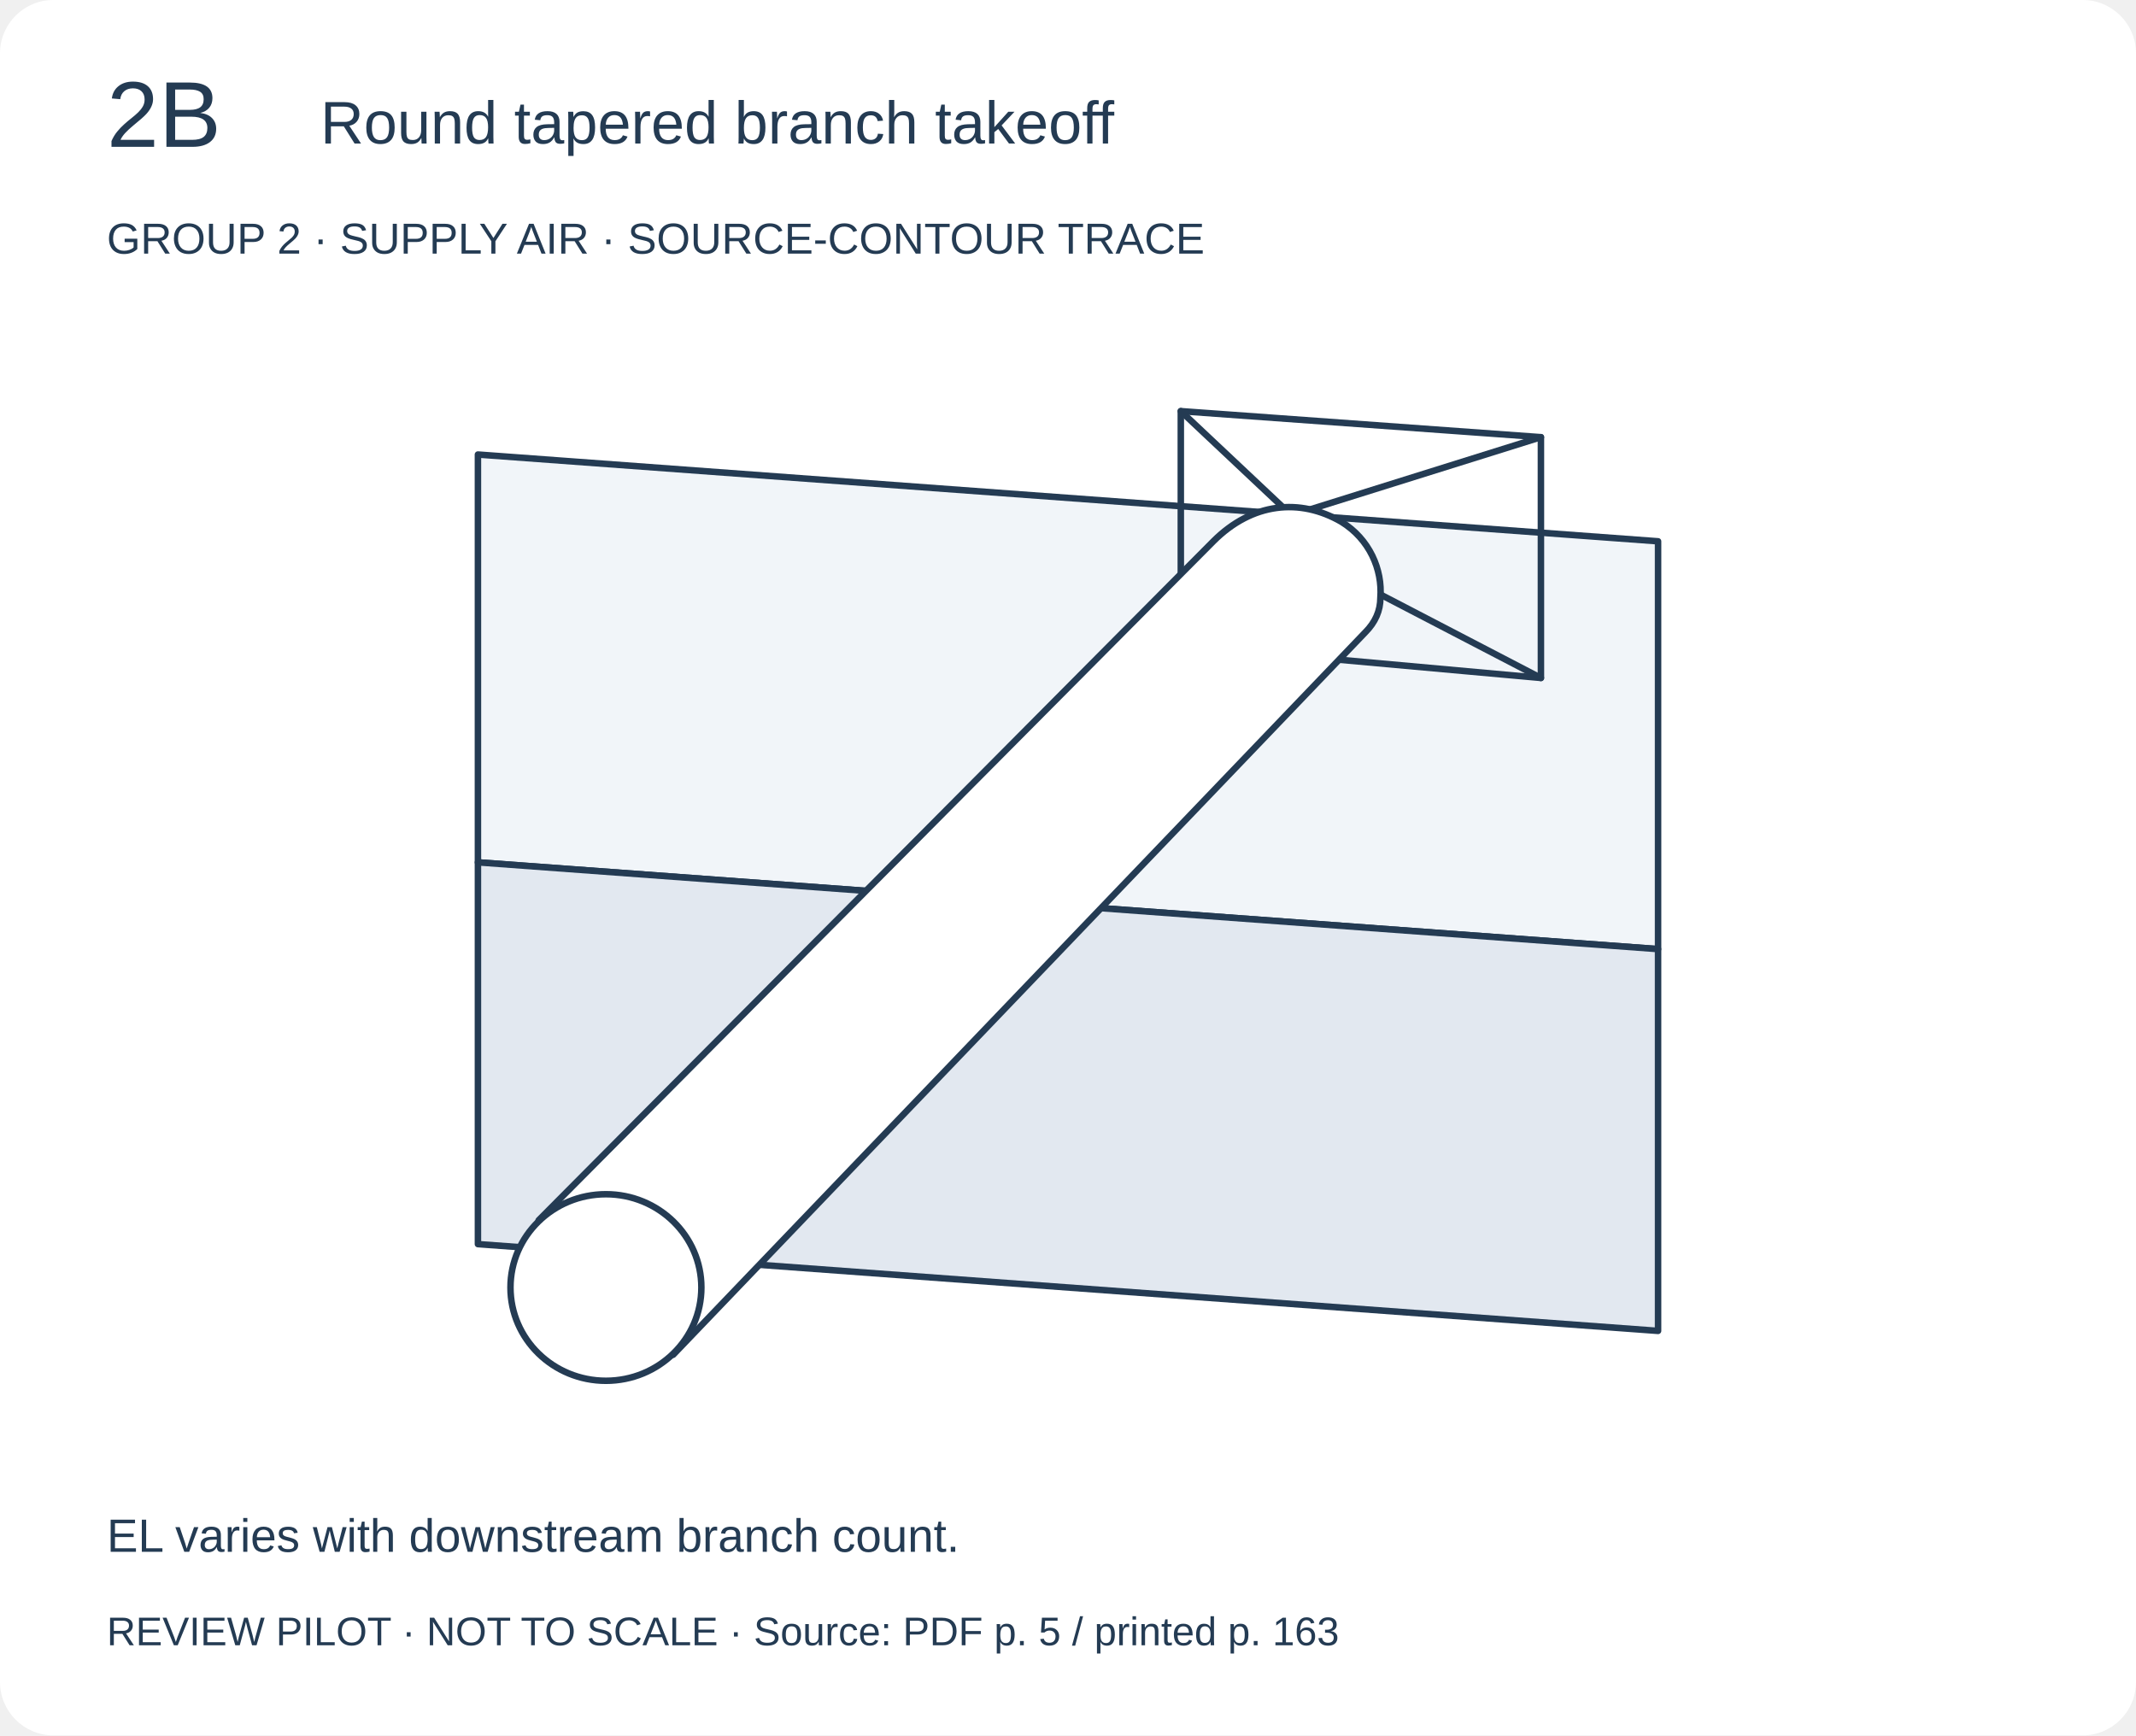
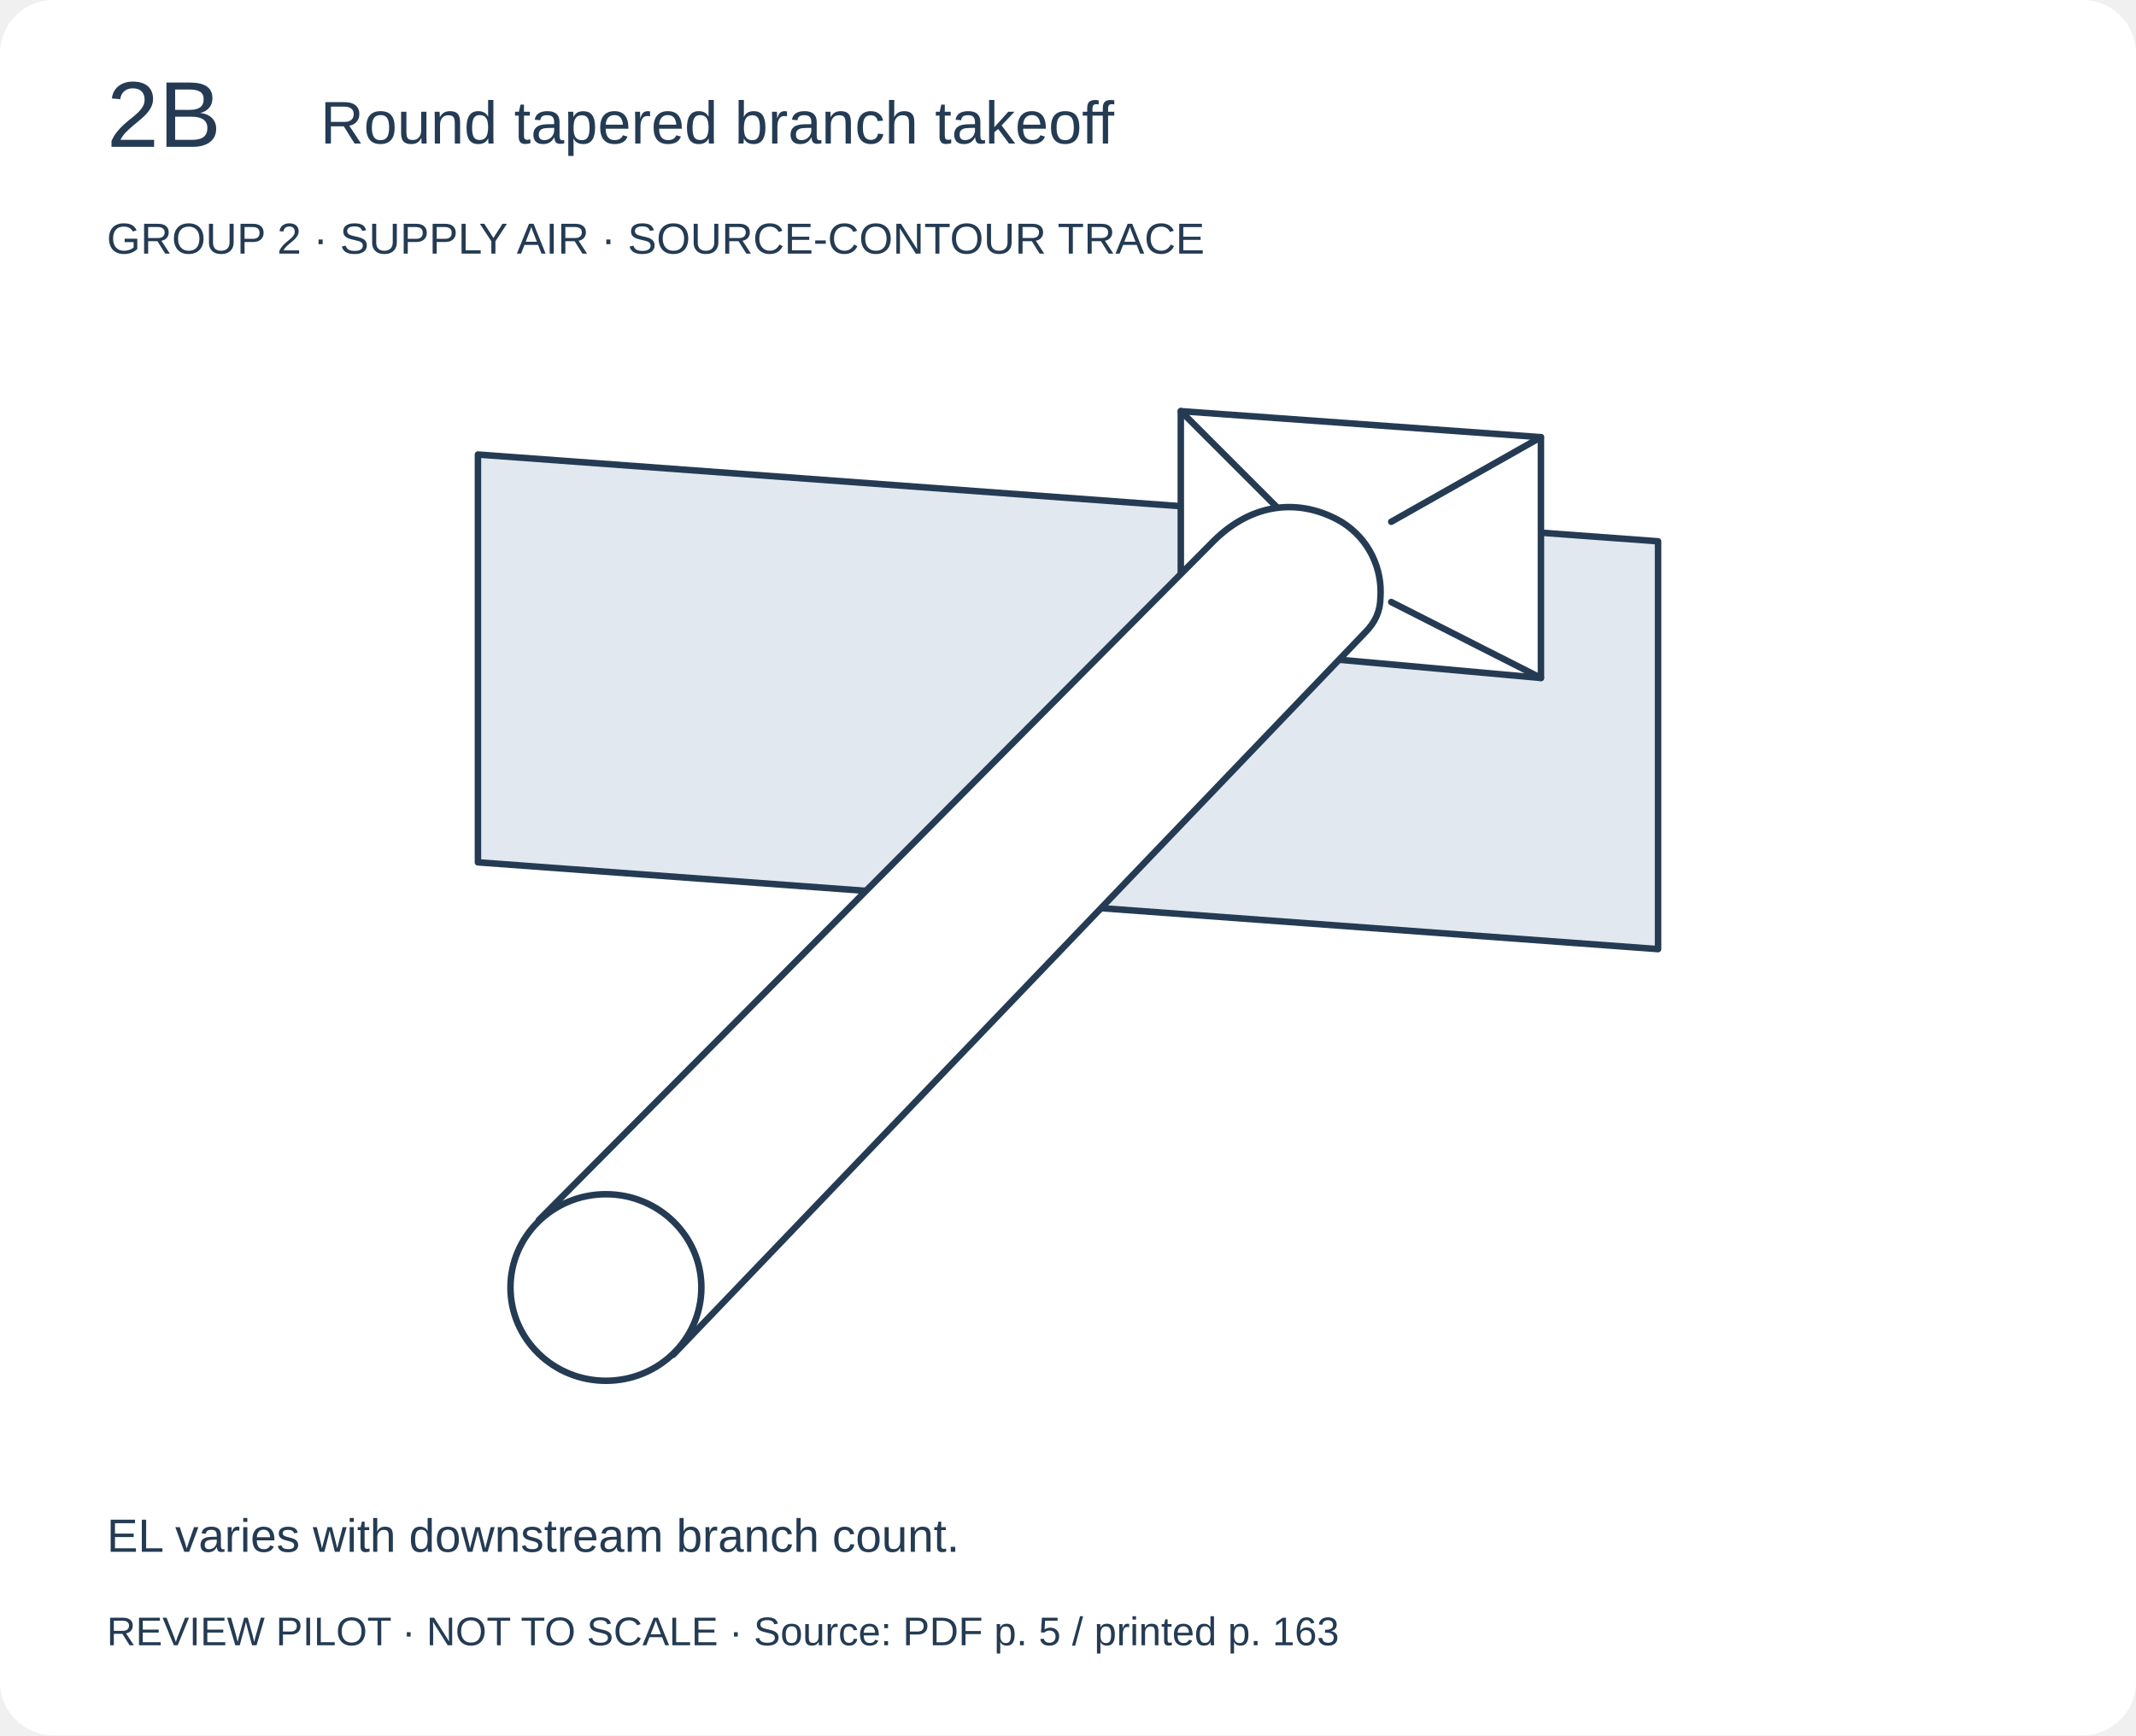
<svg xmlns="http://www.w3.org/2000/svg" width="640" height="520" viewBox="0 0 640 520" role="img" aria-labelledby="title desc">
  <defs>
    <marker id="arrow" markerWidth="8" markerHeight="6" refX="7" refY="3" orient="auto">
      <path d="M0 0L8 3L0 6Z" fill="#64748b" />
    </marker>
  </defs>
  <style>text{font-family:Arial,sans-serif;fill:#243b53;stroke:none}path,ellipse{stroke-linejoin:round;stroke-linecap:round}</style>
  <rect width="640" height="520" rx="16" fill="white" />
  <text x="32" y="44" font-size="28">2B</text>
  <text x="96" y="43" font-size="18">Round tapered branch takeoff</text>
  <text x="32" y="76" font-size="13">GROUP 2 · SUPPLY AIR · SOURCE-CONTOUR TRACE</text>
  <g stroke="#243b53" stroke-width="2.3" fill="none">
    <g transform="translate(143.2 105) scale(0.65)" fill="none" stroke="#243b53" stroke-width="3" stroke-linecap="round" stroke-linejoin="round">
-       <path d="M0 48L544 88L544 276L0 236Z" fill="#f1f5f9" />
-       <path d="M0 236L544 276V452L0 412Z" fill="#e2e8f0" />
-       <path d="M324 28L490 40V151L324 136Z" />
-       <path d="M324 28L375 76M490 40L375 76M490 151L415 112" />
+       <path d="M0 48L544 88L544 276L0 236Z" fill="#e2e8f0" />
+       <path d="M324 28L490 40V151L324 136Z" fill="white" />
+       <path d="M324 28L369 73M490 40L421 79M490 151L421 116M324 136L369 110" />
      <path d="M28 401L339 88C357 70 379 68 398 79C411 87 417 101 416 114Q416 123 409 130L90 463Z" fill="white" />
      <ellipse cx="59" cy="432" rx="44" ry="43" fill="white" />
    </g>
  </g>
  <text x="32" y="465" font-size="14">EL varies with downstream branch count.</text>
  <text x="32" y="493" font-size="12">REVIEW PILOT · NOT TO SCALE · Source: PDF p. 5 / printed p. 163</text>
</svg>
